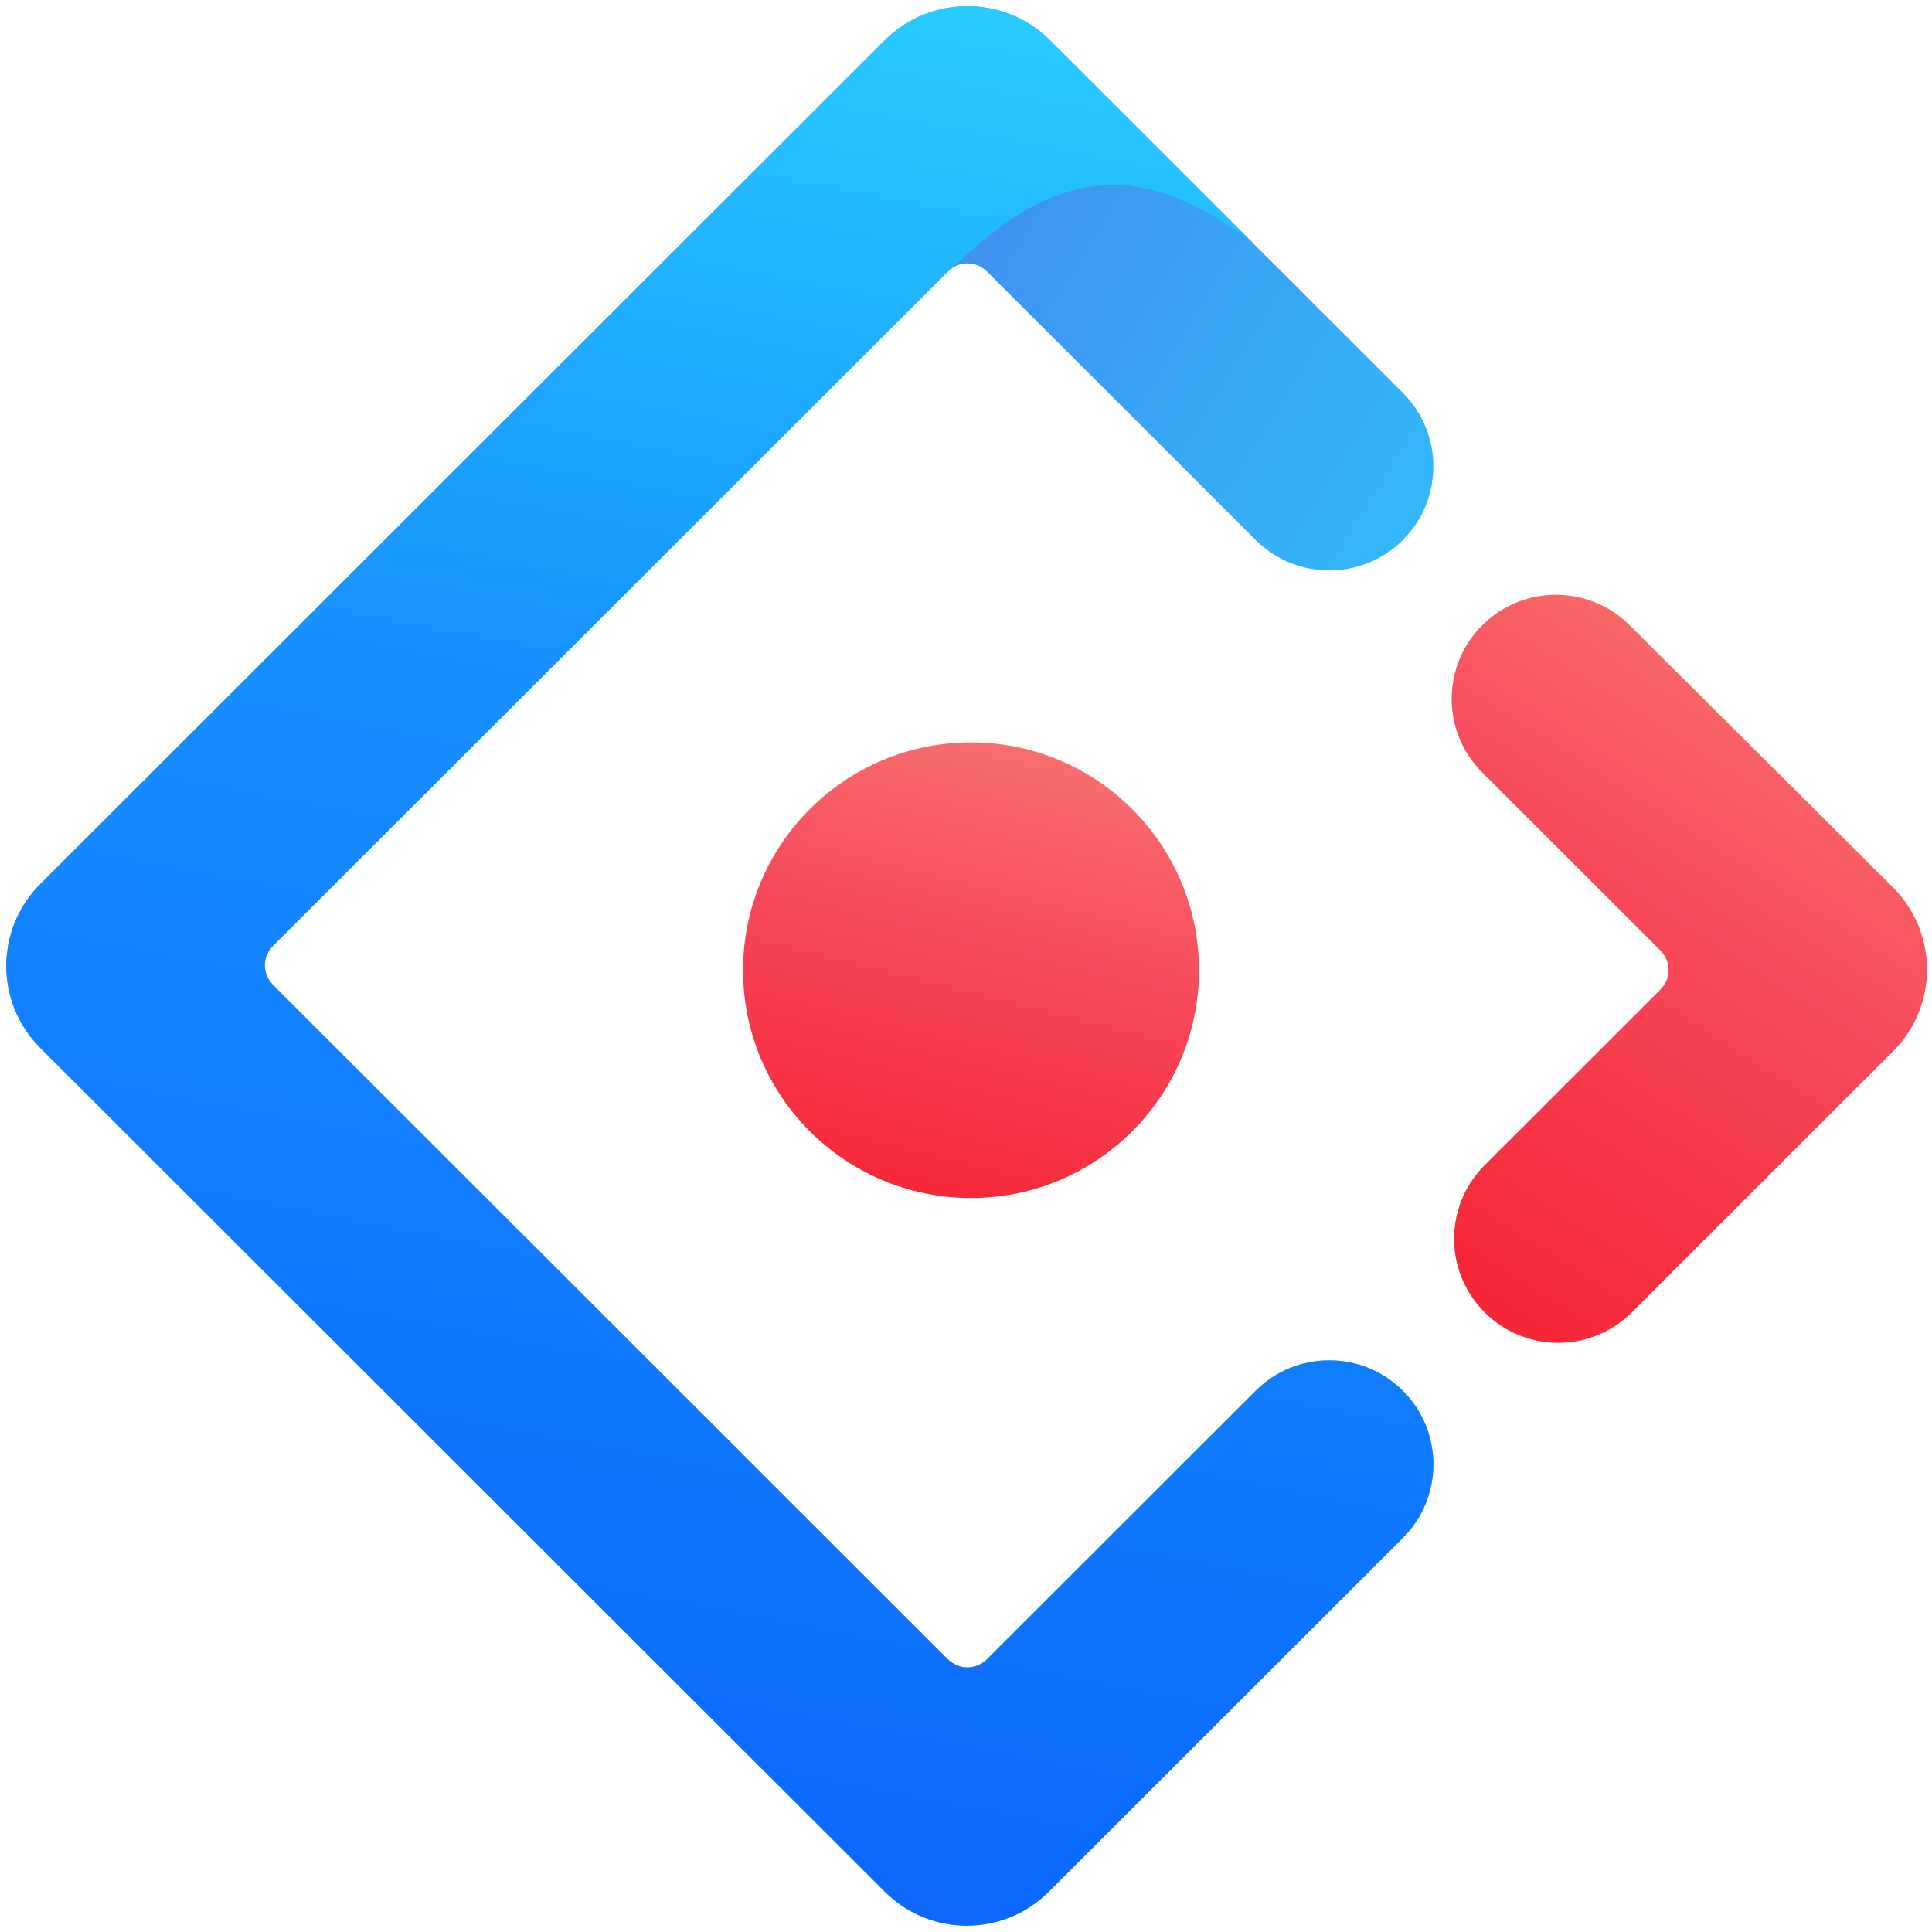
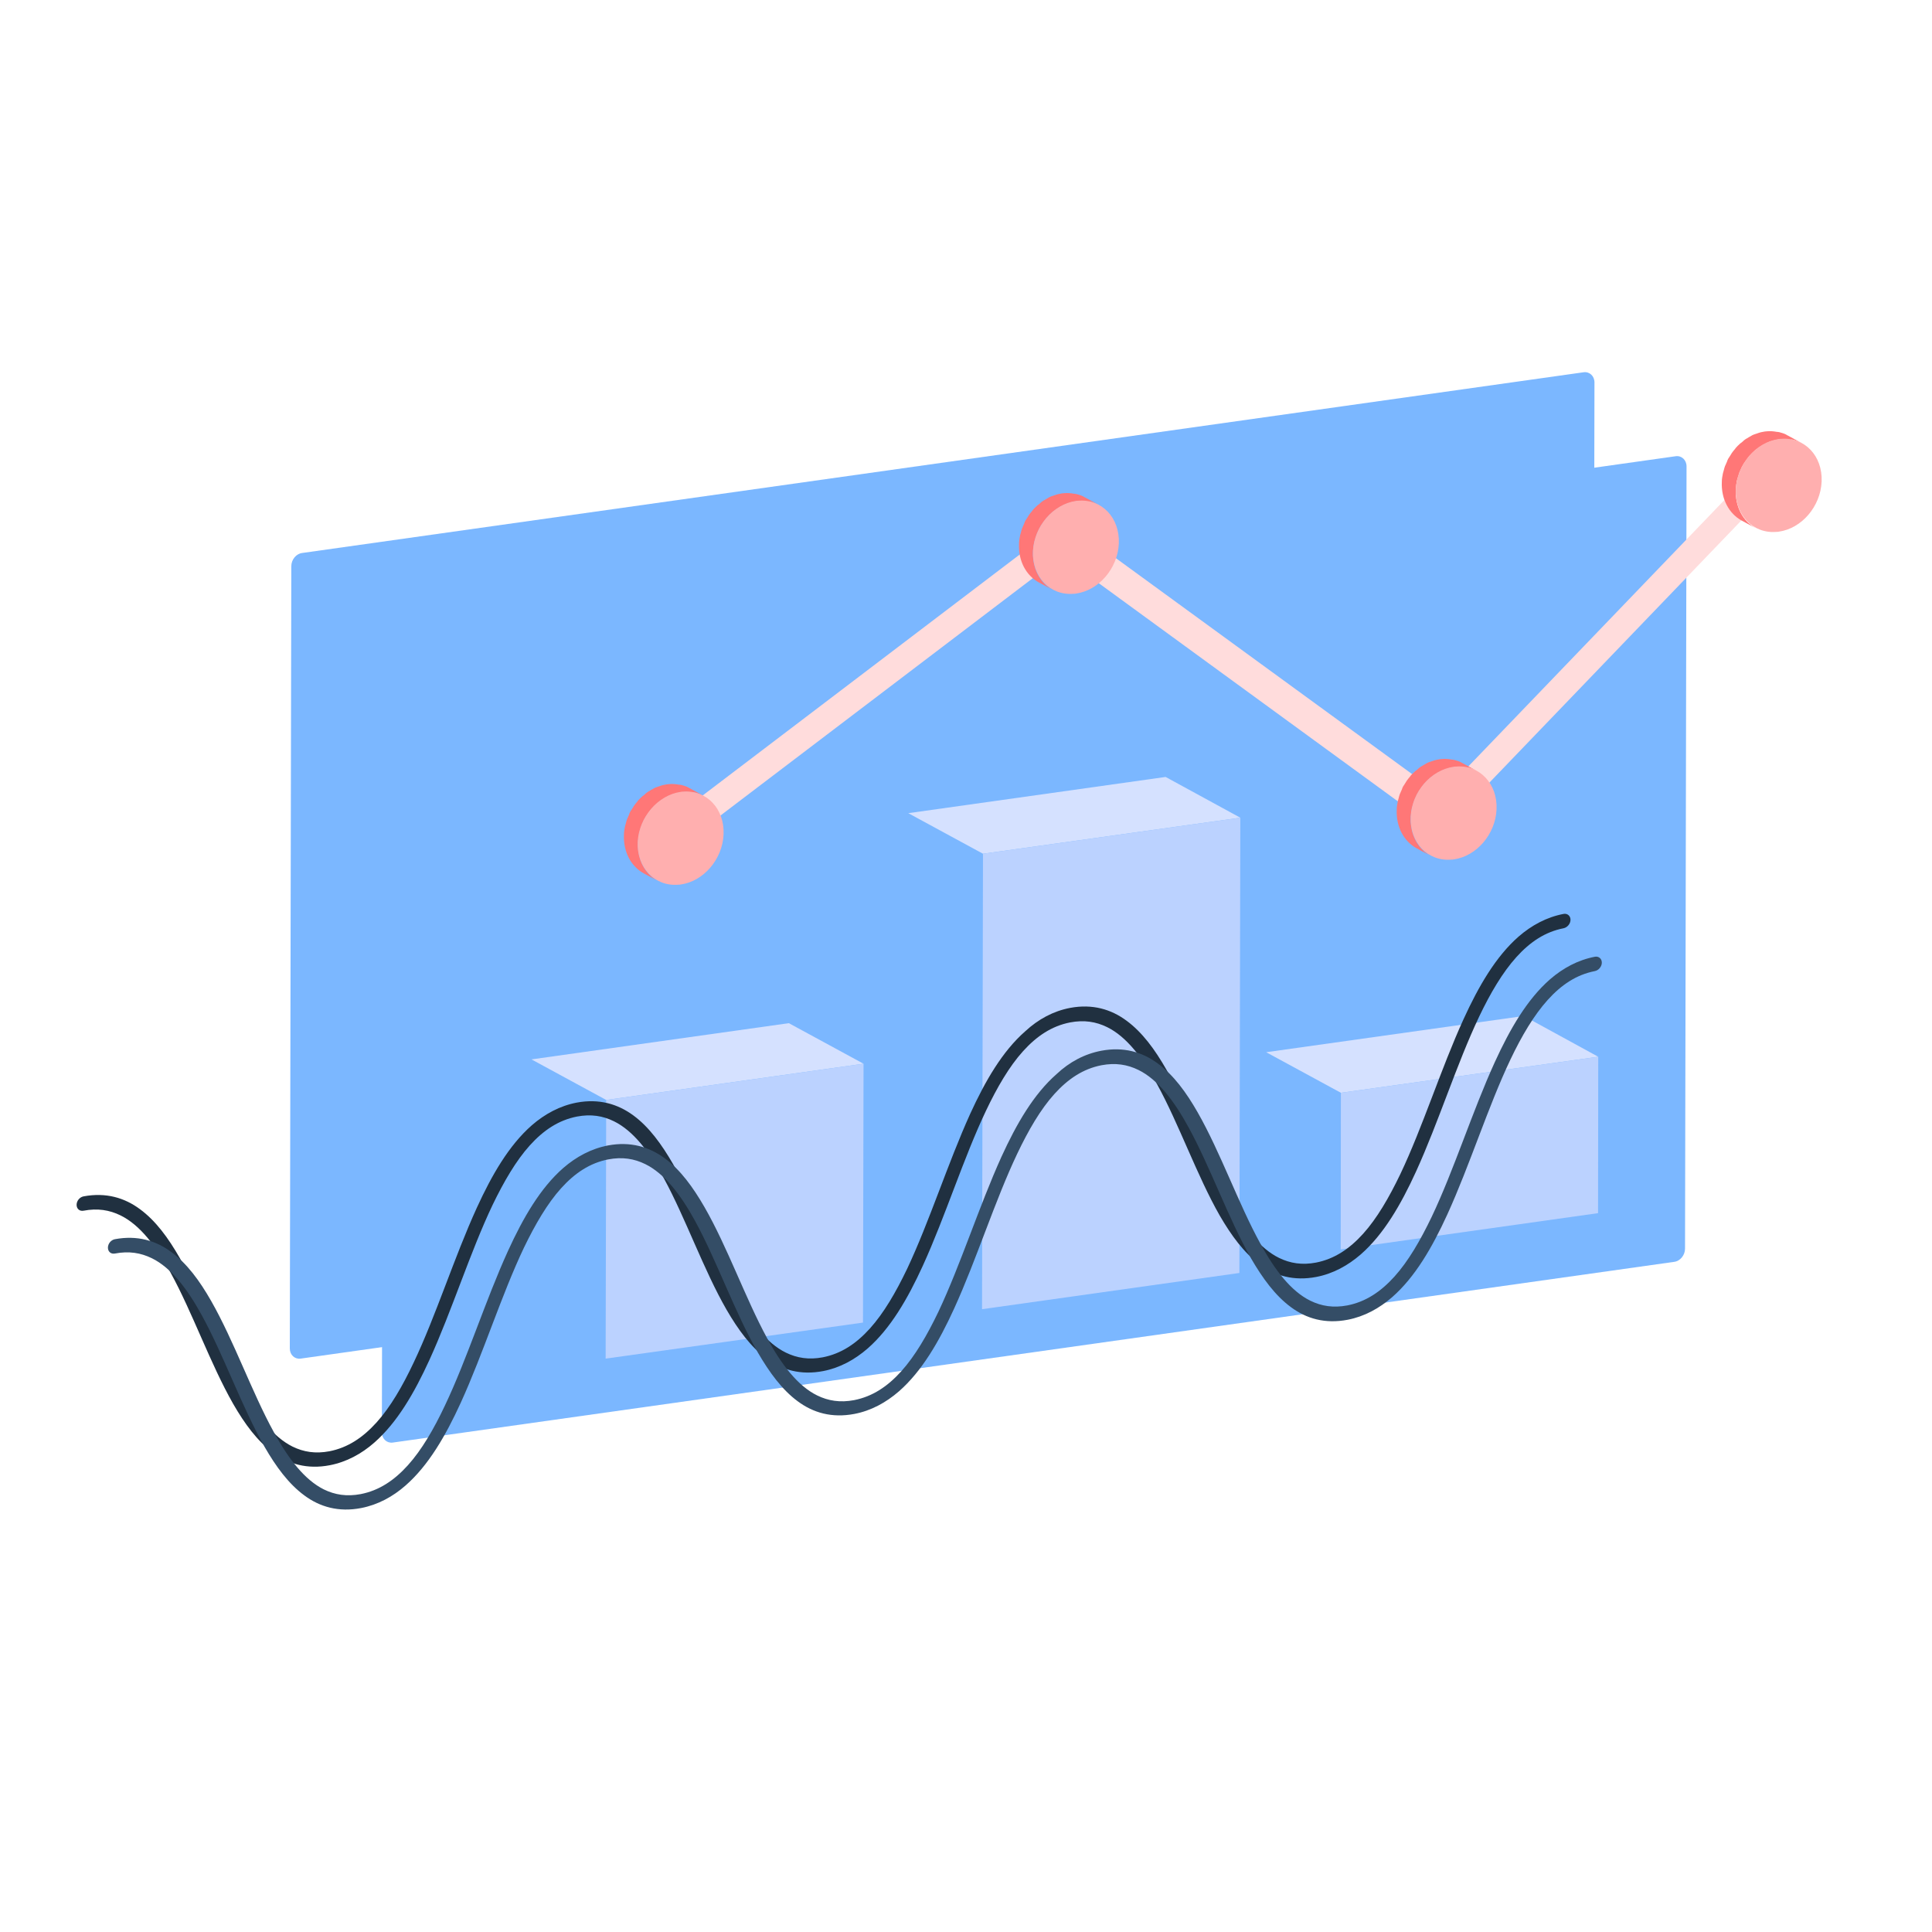
- <svg xmlns="http://www.w3.org/2000/svg" width="200" height="200" version="1.1" viewBox="0 0 200 200">
-   <defs>
-     <linearGradient id="linearGradient-1" x1="62.102%" x2="108.197%" y1="0%" y2="37.864%">
-       <stop offset="0%" stop-color="#4285EB" />
-       <stop offset="100%" stop-color="#2EC7FF" />
-     </linearGradient>
-     <linearGradient id="linearGradient-2" x1="69.644%" x2="54.043%" y1="0%" y2="108.457%">
-       <stop offset="0%" stop-color="#29CDFF" />
-       <stop offset="37.86%" stop-color="#148EFF" />
-       <stop offset="100%" stop-color="#0A60FF" />
-     </linearGradient>
-     <linearGradient id="linearGradient-3" x1="69.691%" x2="16.723%" y1="-12.974%" y2="117.391%">
-       <stop offset="0%" stop-color="#FA816E" />
-       <stop offset="41.473%" stop-color="#F74A5C" />
-       <stop offset="100%" stop-color="#F51D2C" />
-     </linearGradient>
-     <linearGradient id="linearGradient-4" x1="68.128%" x2="30.44%" y1="-35.691%" y2="114.943%">
-       <stop offset="0%" stop-color="#FA8E7D" />
-       <stop offset="51.264%" stop-color="#F74A5C" />
-       <stop offset="100%" stop-color="#F51D2C" />
-     </linearGradient>
-   </defs>
-   <g id="Page-1" fill="none" fill-rule="evenodd" stroke="none" stroke-width="1">
-     <g id="logo" transform="translate(-20, -20)">
-       <g id="Group-28-Copy-5" transform="translate(20, 20)">
-         <g id="Group-27-Copy-3">
-           <g id="Group-25" fill-rule="nonzero">
-             <g id="2">
-               <path id="Shape" fill="url(#linearGradient-1)" d="M91.588,4.177 L4.18,91.513 C-0.519,96.208 -0.519,103.792 4.18,108.487 L91.588,195.823 C96.287,200.519 103.877,200.519 108.577,195.823 L145.225,159.205 C149.434,155 149.434,148.182 145.225,143.977 C141.017,139.772 134.194,139.772 129.985,143.977 L102.202,171.737 C101.032,172.906 99.257,172.906 98.088,171.737 L28.286,101.993 C27.116,100.824 27.116,99.051 28.286,97.882 L98.088,28.138 C99.257,26.969 101.032,26.969 102.202,28.138 L129.985,55.898 C134.194,60.103 141.017,60.103 145.225,55.898 C149.434,51.693 149.434,44.876 145.225,40.671 L108.581,4.056 C103.862,-0.538 96.269,-0.501 91.588,4.177 Z" />
-               <path id="Shape" fill="url(#linearGradient-2)" d="M91.588,4.177 L4.18,91.513 C-0.519,96.208 -0.519,103.792 4.18,108.487 L91.588,195.823 C96.287,200.519 103.877,200.519 108.577,195.823 L145.225,159.205 C149.434,155 149.434,148.182 145.225,143.977 C141.017,139.772 134.194,139.772 129.985,143.977 L102.202,171.737 C101.032,172.906 99.257,172.906 98.088,171.737 L28.286,101.993 C27.116,100.824 27.116,99.051 28.286,97.882 L98.088,28.138 C101,25.627 105.752,20.542 112.73,19.352 C117.916,18.469 123.585,20.414 129.739,25.189 C125.625,21.078 118.572,14.034 108.581,4.056 C103.862,-0.538 96.269,-0.501 91.588,4.177 Z" />
-             </g>
-             <path id="Shape" fill="url(#linearGradient-3)" d="M153.686,135.855 C157.894,140.06 164.717,140.06 168.926,135.855 L195.96,108.843 C200.659,104.147 200.659,96.564 195.961,91.869 L168.691,64.718 C164.472,60.518 157.647,60.524 153.436,64.732 C149.227,68.937 149.227,75.754 153.436,79.959 L171.854,98.362 C173.024,99.531 173.024,101.305 171.854,102.473 L153.686,120.627 C149.477,124.832 149.477,131.65 153.686,135.855 Z" />
-           </g>
-           <ellipse id="Combined-Shape" cx="100.519" cy="100.437" fill="url(#linearGradient-4)" rx="23.6" ry="23.581" />
-         </g>
-       </g>
-     </g>
-   </g>
+ <svg xmlns="http://www.w3.org/2000/svg" t="1715868041247" class="icon" viewBox="0 0 1024 1024" version="1.1" p-id="2441" width="200" height="200">
+   <path d="M839.4 197.3c3.1-0.4 5.7 2 5.7 5.4l-0.8 414.6c0 3.5-2.6 6.6-5.7 7l-679.3 95.8c-3.1 0.4-5.7-2-5.7-5.4l0.8-414.6c0-3.5 2.6-6.6 5.7-7l679.3-95.8z" fill="#7BB7FF" p-id="2442" />
+   <path d="M888.2 241.8c3.1-0.4 5.7 2 5.7 5.4l-0.8 414.6c0 3.5-2.6 6.6-5.7 7l-679.3 95.8c-3.1 0.4-5.7-2-5.7-5.4l0.8-414.6c0-3.5 2.6-6.6 5.7-7l679.3-95.8z" fill="#7BB7FF" p-id="2443" />
+   <path d="M710.6 662.2L671 640.7l0.1-83 39.6 21.5z" fill="#7BB7FF" p-id="2444" />
+   <path d="M710.7 579.2l-39.6-21.5 136.5-19.2 39.5 21.6z" fill="#D5E1FF" p-id="2445" />
+   <path d="M847.1 560.1L847 643l-136.4 19.2 0.1-83z" fill="#BBD2FF" p-id="2446" />
+   <path d="M520.5 693.9L481 672.3l0.4-241.3 39.6 21.5z" fill="#7BB7FF" p-id="2447" />
+   <path d="M521 452.5L481.4 431l136.4-19.2 39.6 21.6z" fill="#D5E1FF" p-id="2448" />
+   <path d="M657.4 433.4l-0.5 241.3-136.4 19.2 0.5-241.4z" fill="#BBD2FF" p-id="2449" />
+   <path d="M321 720.1l-39.5-21.5 0.2-137.1 39.6 21.5z" fill="#7BB7FF" p-id="2450" />
+   <path d="M321.3 583l-39.6-21.5 136.4-19.2 39.6 21.5z" fill="#D5E1FF" p-id="2451" />
+   <path d="M457.7 563.8l-0.3 137.2L321 720.1l0.3-137.1z" fill="#BBD2FF" p-id="2452" />
+   <path d="M371.4 422.4l170.4-129.5c0.5 5.4 2.8 9.9 6.2 13.1L378.5 434.8c-0.9-5.2-3.5-9.5-7.1-12.4zM576.2 304.6c3.9-3.6 6.9-8.5 8.2-13.9l165.3 120.5c-3.8 3.9-6.5 8.9-7.6 14.4l-165.9-121zM914 265c1.7 4.7 5 8.5 9.2 10.6l-138.4 144c-1.1-5.2-3.8-9.5-7.6-12.3L914 265z" fill="#FFDCDC" p-id="2453" />
+   <path d="M368.1 420c1.7 0.4 3.4 1 4.9 1.8l-7.4-4c-0.2-0.1-0.5-0.2-0.7-0.4-1.1-0.6-2.4-1-3.6-1.3-0.2-0.1-0.4-0.1-0.6-0.1-0.3-0.1-0.5-0.1-0.8-0.1-1.7-0.3-3.5-0.5-5.3-0.3-0.4 0-0.7 0.1-1.1 0.1-1.4 0.2-2.7 0.5-4 1-0.4 0.1-0.8 0.3-1.2 0.4-0.5 0.2-1 0.3-1.5 0.6-0.4 0.2-0.7 0.4-1 0.6-0.6 0.3-1.1 0.6-1.7 1-0.3 0.2-0.7 0.3-1 0.6-0.5 0.3-0.9 0.7-1.3 1.1-0.3 0.3-0.6 0.5-1 0.8-0.2 0.1-0.3 0.2-0.5 0.4-0.8 0.7-1.6 1.5-2.3 2.3 0 0.1-0.1 0.1-0.1 0.2-0.1 0.2-0.3 0.3-0.4 0.5-0.5 0.6-1.1 1.3-1.5 1.9-0.2 0.3-0.4 0.6-0.6 1-0.2 0.4-0.5 0.7-0.7 1.1l-0.6 0.9c-0.3 0.5-0.5 1.1-0.7 1.7-0.2 0.5-0.5 1-0.7 1.6l-0.3 0.6c-0.3 0.8-0.5 1.6-0.7 2.4-0.1 0.5-0.3 1-0.4 1.4-0.3 1.5-0.6 3-0.6 4.6-0.4 9.2 3.8 16.8 10.5 20.5l7.4 4c-6.7-3.6-10.9-11.3-10.5-20.5 0.1-1.6 0.3-3.1 0.6-4.6 0.1-0.5 0.3-1 0.4-1.4 0.3-1 0.6-2 0.9-2.9 0.2-0.5 0.5-1.1 0.7-1.6 0.4-0.9 0.8-1.8 1.3-2.6 0.2-0.4 0.5-0.8 0.7-1.1 0.7-1 1.4-2 2.1-2.9 0.1-0.2 0.3-0.3 0.4-0.5 0.9-1 1.9-2 2.9-2.9 0.3-0.3 0.6-0.5 1-0.8 0.7-0.6 1.5-1.1 2.3-1.6 0.6-0.4 1.1-0.7 1.7-1 0.8-0.4 1.6-0.8 2.5-1.2 0.4-0.2 0.8-0.3 1.2-0.4 1.3-0.4 2.6-0.8 4-1 0.4-0.1 0.7-0.1 1.1-0.1 1.9-0.2 3.6 0 5.3 0.3 0.3-0.2 0.6-0.2 0.9-0.1z" fill="#FF7777" p-id="2454" />
+   <path d="M360.8 419.7c0.4-0.1 0.7-0.1 1.1-0.1 12.5-1.1 22.2 9 21.6 22.7-0.6 13.2-10.6 24.8-22.7 26.5-0.4 0.1-0.8 0.1-1.2 0.1-12.5 1.1-22.2-9-21.6-22.7 0.7-13.2 10.8-24.8 22.8-26.5z" fill="#FFAFAF" p-id="2455" />
+   <path d="M577.5 265.8c1.7 0.4 3.4 1 4.9 1.8l-7.4-4c-0.2-0.1-0.5-0.2-0.7-0.4-1.1-0.6-2.4-1-3.6-1.3-0.2-0.1-0.4-0.1-0.6-0.1-0.3-0.1-0.5-0.1-0.8-0.1-1.7-0.3-3.5-0.5-5.3-0.3-0.4 0-0.7 0.1-1.1 0.1-1.4 0.2-2.7 0.5-4 1-0.4 0.1-0.8 0.3-1.2 0.4-0.5 0.2-1 0.3-1.5 0.6-0.4 0.2-0.7 0.4-1 0.6-0.6 0.3-1.1 0.6-1.7 1-0.3 0.2-0.7 0.3-1 0.6-0.5 0.3-0.9 0.7-1.3 1.1-0.3 0.3-0.6 0.5-1 0.8-0.2 0.1-0.3 0.2-0.5 0.4-0.8 0.7-1.6 1.5-2.3 2.3 0 0.1-0.1 0.1-0.1 0.2-0.1 0.2-0.3 0.3-0.4 0.5-0.5 0.6-1.1 1.3-1.5 1.9-0.2 0.3-0.4 0.6-0.6 1-0.2 0.4-0.5 0.7-0.7 1.1l-0.6 0.9c-0.3 0.5-0.5 1.1-0.7 1.7-0.2 0.5-0.5 1-0.7 1.6l-0.3 0.6c-0.3 0.8-0.5 1.6-0.7 2.4-0.1 0.5-0.3 1-0.4 1.4-0.3 1.5-0.6 3-0.6 4.6-0.4 9.2 3.8 16.8 10.5 20.5l7.4 4c-6.7-3.6-10.9-11.3-10.5-20.5 0.1-1.6 0.3-3.1 0.6-4.6 0.1-0.5 0.3-1 0.4-1.4 0.3-1 0.6-2 0.9-2.9 0.2-0.5 0.5-1.1 0.7-1.6 0.4-0.9 0.8-1.8 1.3-2.6 0.2-0.4 0.5-0.8 0.7-1.1 0.7-1 1.4-2 2.1-2.9 0.1-0.2 0.3-0.3 0.4-0.5 0.9-1 1.9-2 2.9-2.9 0.3-0.3 0.6-0.5 1-0.8 0.7-0.6 1.5-1.1 2.3-1.6 0.6-0.4 1.1-0.7 1.7-1 0.8-0.4 1.6-0.8 2.5-1.2 0.4-0.2 0.8-0.3 1.2-0.4 1.3-0.4 2.6-0.8 4-1 0.4-0.1 0.7-0.1 1.1-0.1 1.9-0.2 3.6 0 5.3 0.3 0.4-0.1 0.7-0.1 0.9-0.1z" fill="#FF7777" p-id="2456" />
+   <path d="M570.3 265.5c0.4-0.1 0.7-0.1 1.1-0.1 12.5-1.1 22.2 9 21.6 22.7-0.6 13.2-10.6 24.8-22.7 26.5-0.4 0.1-0.8 0.1-1.2 0.1-12.5 1.1-22.2-9-21.6-22.7 0.7-13.2 10.8-24.8 22.8-26.5z" fill="#FFAFAF" p-id="2457" />
+   <path d="M777.7 406.7c1.7 0.4 3.4 1 4.9 1.8l-7.4-4c-0.2-0.1-0.5-0.2-0.7-0.4-1.1-0.6-2.4-1-3.6-1.3-0.2-0.1-0.4-0.1-0.6-0.1-0.3-0.1-0.5-0.1-0.8-0.1-1.7-0.3-3.5-0.5-5.3-0.3-0.4 0-0.7 0.1-1.1 0.1-1.4 0.2-2.7 0.5-4 1-0.4 0.1-0.8 0.3-1.2 0.4-0.5 0.2-1 0.3-1.5 0.6-0.4 0.2-0.7 0.4-1 0.6-0.6 0.3-1.1 0.6-1.7 1-0.3 0.2-0.7 0.3-1 0.6-0.5 0.3-0.9 0.7-1.3 1.1-0.3 0.3-0.6 0.5-1 0.8-0.2 0.1-0.3 0.2-0.5 0.4-0.8 0.7-1.6 1.5-2.3 2.3 0 0.1-0.1 0.1-0.1 0.2-0.1 0.2-0.3 0.3-0.4 0.5-0.5 0.6-1.1 1.3-1.5 1.9-0.2 0.3-0.4 0.6-0.6 1-0.2 0.4-0.5 0.7-0.7 1.1l-0.6 0.9c-0.3 0.5-0.5 1.1-0.7 1.7-0.2 0.5-0.5 1-0.7 1.6l-0.3 0.6c-0.3 0.8-0.5 1.6-0.7 2.4-0.1 0.5-0.3 1-0.4 1.4-0.3 1.5-0.6 3-0.6 4.6-0.4 9.2 3.8 16.8 10.5 20.5l7.4 4c-6.7-3.6-10.9-11.3-10.5-20.5 0.1-1.6 0.3-3.1 0.6-4.6 0.1-0.5 0.3-1 0.4-1.4 0.3-1 0.6-2 0.9-2.9 0.2-0.5 0.5-1.1 0.7-1.6 0.4-0.9 0.8-1.8 1.3-2.6 0.2-0.4 0.5-0.8 0.7-1.1 0.7-1 1.4-2 2.1-2.9 0.1-0.2 0.3-0.3 0.4-0.5 0.9-1 1.9-2 2.9-2.9 0.3-0.3 0.6-0.5 1-0.8 0.7-0.6 1.5-1.1 2.3-1.6 0.6-0.4 1.1-0.7 1.7-1 0.8-0.4 1.6-0.8 2.5-1.2 0.4-0.2 0.8-0.3 1.2-0.4 1.3-0.4 2.6-0.8 4-1 0.4-0.1 0.7-0.1 1.1-0.1 1.9-0.2 3.6 0 5.3 0.3 0.3-0.2 0.6-0.2 0.9-0.1z" fill="#FF7777" p-id="2458" />
+   <path d="M770.5 406.4c0.4-0.1 0.7-0.1 1.1-0.1 12.5-1.1 22.2 9 21.6 22.7-0.6 13.2-10.6 24.8-22.7 26.5-0.4 0.1-0.8 0.1-1.2 0.1-12.5 1.1-22.2-9-21.6-22.7 0.6-13.2 10.7-24.8 22.8-26.5z" fill="#FFAFAF" p-id="2459" />
+   <path d="M950 233c1.7 0.4 3.4 1 4.9 1.8l-7.4-4c-0.2-0.1-0.5-0.2-0.7-0.4-1.1-0.6-2.4-1-3.6-1.3-0.2-0.1-0.4-0.1-0.6-0.1-0.3-0.1-0.5-0.1-0.8-0.1-1.7-0.3-3.5-0.5-5.3-0.3-0.4 0-0.7 0.1-1.1 0.1-1.4 0.2-2.7 0.5-4 1-0.4 0.1-0.8 0.3-1.2 0.4-0.5 0.2-1 0.3-1.5 0.6-0.4 0.2-0.7 0.4-1 0.6-0.6 0.3-1.1 0.6-1.7 1-0.3 0.2-0.7 0.3-1 0.6-0.5 0.3-0.9 0.7-1.3 1.1-0.3 0.3-0.6 0.5-1 0.8-0.2 0.1-0.3 0.2-0.5 0.4-0.8 0.7-1.6 1.5-2.3 2.3 0 0.1-0.1 0.1-0.1 0.2-0.1 0.2-0.3 0.3-0.4 0.5-0.5 0.6-1.1 1.3-1.5 1.9-0.2 0.3-0.4 0.6-0.6 1-0.2 0.4-0.5 0.7-0.7 1.1l-0.6 0.9c-0.3 0.5-0.5 1.1-0.7 1.7-0.2 0.5-0.5 1-0.7 1.6l-0.3 0.6c-0.3 0.8-0.5 1.6-0.7 2.4-0.1 0.5-0.3 1-0.4 1.4-0.3 1.5-0.6 3-0.6 4.6-0.4 9.2 3.8 16.8 10.5 20.5l7.4 4c-6.7-3.6-10.9-11.3-10.5-20.5 0.1-1.6 0.3-3.1 0.6-4.6 0.1-0.5 0.3-1 0.4-1.4 0.3-1 0.6-2 0.9-2.9 0.2-0.5 0.5-1.1 0.7-1.6 0.4-0.9 0.8-1.8 1.3-2.6 0.2-0.4 0.5-0.8 0.7-1.1 0.7-1 1.4-2 2.1-2.9 0.1-0.2 0.3-0.3 0.4-0.5 0.9-1 1.9-2 2.9-2.9 0.3-0.3 0.6-0.5 1-0.8 0.7-0.6 1.5-1.1 2.3-1.6 0.6-0.4 1.1-0.7 1.7-1 0.8-0.4 1.6-0.8 2.5-1.2 0.4-0.2 0.8-0.3 1.2-0.4 1.3-0.4 2.6-0.8 4-1 0.4-0.1 0.7-0.1 1.1-0.1 1.9-0.2 3.6 0 5.3 0.3 0.4-0.2 0.7-0.2 0.9-0.1z" fill="#FF7777" p-id="2460" />
+   <path d="M942.8 232.7c0.4-0.1 0.7-0.1 1.1-0.1 12.5-1.1 22.2 9 21.6 22.7-0.6 13.2-10.6 24.8-22.7 26.5-0.4 0.1-0.8 0.1-1.2 0.1-12.5 1.1-22.2-9-21.6-22.7 0.7-13.3 10.8-24.9 22.8-26.5z" fill="#FFAFAF" p-id="2461" />
+   <path d="M567.2 534.2c11.8-2.2 21.7 0.7 29.9 6.8 8.3 6.1 15 15.2 21.1 25.9 12.1 21.2 21.6 48.4 33.2 69.5 7.7 14.1 16.3 25.3 26.5 30.3 5.9 2.9 12.2 3.9 19.6 2.5 9.7-1.9 17.7-7.2 25-15.3 7.3-8.1 13.7-19.1 19.7-31.6 11.9-25 21.5-55.8 33.5-82.1 8-17.5 17.1-33.2 29.2-43.8 6.9-6 14.9-10.3 23.8-12 2-0.4 3.7 1 3.7 3.1s-1.7 4.1-3.7 4.5c-9.7 1.9-17.7 7.2-25 15.3-7.3 8.1-13.8 19.1-19.7 31.5-11.9 25-21.5 55.9-33.5 82.2-8 17.5-17.1 33.2-29.2 43.8-6.9 6-14.8 10.3-23.6 12-12 2.3-21.9-0.6-30.1-6.7-8.3-6.1-15-15.3-21.1-25.8-12.1-21.2-21.6-48.5-33.2-69.6-7.7-14.1-16.3-25.3-26.5-30.3-5.9-2.9-12.2-3.9-19.6-2.5-9.7 1.9-17.7 7.2-25 15.3-7.3 8.1-13.7 19.1-19.6 31.5-11.9 25-21.5 55.9-33.5 82.2-8 17.5-17.1 33.2-29.2 43.8-6.9 6-14.8 10.3-23.6 12-12 2.3-21.9-0.6-30.1-6.7-8.3-6.1-15-15.3-21.1-25.8-12.2-21.2-21.7-48.5-33.2-69.6-7.7-14.1-16.3-25.3-26.5-30.3-5.9-2.9-12.2-3.9-19.6-2.5-9.7 1.9-17.7 7.2-25 15.3-7.3 8.1-13.7 19.1-19.7 31.5-11.9 25-21.5 55.9-33.5 82.2-8 17.5-17.1 33.2-29.2 43.8-6.8 6-14.8 10.3-23.6 12-11.9 2.3-21.9-0.6-30.1-6.7-8.3-6.1-15-15.2-21.1-25.8-12.1-21.2-21.6-48.5-33.2-69.6-7.7-14.1-16.3-25.3-26.5-30.3-5.9-2.9-12.2-3.9-19.6-2.5-2.1 0.4-3.7-1-3.7-3.1s1.6-4.1 3.7-4.5c11.8-2.2 21.7 0.7 29.9 6.8 8.3 6.1 15 15.2 21.1 25.9 12.1 21.2 21.6 48.4 33.2 69.5 7.7 14.1 16.3 25.3 26.5 30.4 5.9 2.9 12.2 3.9 19.6 2.5 9.7-1.9 17.7-7.2 25-15.3 7.3-8.1 13.7-19.1 19.6-31.6 11.9-25 21.5-55.8 33.5-82.1 8-17.5 17.1-33.2 29.2-43.8 6.9-6 14.9-10.3 23.8-12 11.8-2.2 21.7 0.7 30 6.8s15 15.3 21.1 25.9c12.2 21.2 21.7 48.4 33.2 69.5 7.7 14.1 16.3 25.3 26.5 30.3 5.9 2.9 12.2 3.9 19.6 2.5 9.7-1.9 17.7-7.2 25-15.3 7.3-8.1 13.7-19.1 19.7-31.6 11.8-25 21.5-55.8 33.4-82.1 8-17.5 17.1-33.2 29.2-43.8 6.9-6.4 14.9-10.7 23.8-12.4z" fill="#203040" p-id="2462" />
+   <path d="M583.8 556.9c11.8-2.2 21.7 0.7 29.9 6.8 8.3 6.1 15 15.2 21.1 25.9 12.1 21.2 21.6 48.4 33.2 69.5 7.7 14.1 16.3 25.3 26.5 30.3 5.9 2.9 12.2 3.9 19.6 2.5 9.7-1.9 17.7-7.2 25-15.3 7.3-8.1 13.7-19.1 19.7-31.6 11.9-25 21.5-55.8 33.5-82.1 8-17.5 17.1-33.2 29.2-43.8 6.9-6 14.9-10.3 23.8-12 2-0.4 3.7 1 3.7 3.1s-1.7 4.1-3.7 4.5c-9.7 1.9-17.7 7.2-25 15.3-7.3 8.1-13.8 19.1-19.7 31.5-11.9 25-21.5 55.9-33.5 82.2-8 17.5-17.1 33.2-29.2 43.8-6.9 6-14.8 10.3-23.6 12-12 2.3-21.9-0.6-30.1-6.7-8.3-6.1-15-15.3-21.1-25.8-12.1-21.2-21.6-48.5-33.2-69.6-7.7-14.1-16.3-25.3-26.5-30.3-5.9-2.9-12.2-3.9-19.6-2.5-9.7 1.9-17.7 7.2-25 15.3-7.3 8.1-13.7 19.1-19.6 31.5-11.9 25-21.5 55.9-33.5 82.2-8 17.5-17.1 33.2-29.2 43.8-6.9 6-14.8 10.3-23.6 12-12 2.3-21.9-0.6-30.1-6.7-8.3-6.1-15-15.3-21.1-25.8-12.2-21.2-21.7-48.5-33.2-69.6-7.7-14.1-16.3-25.3-26.5-30.3-5.9-2.9-12.2-3.9-19.6-2.5-9.7 1.9-17.7 7.2-25 15.3-7.3 8.1-13.7 19.1-19.7 31.5-11.9 25-21.5 55.9-33.5 82.2-8 17.5-17.1 33.2-29.2 43.8-6.8 6-14.8 10.3-23.6 12-11.9 2.3-21.9-0.6-30.1-6.7-8.3-6.1-15-15.2-21.1-25.8-12.1-21.2-21.6-48.5-33.2-69.6-7.7-14.1-16.3-25.3-26.5-30.3-5.9-2.9-12.2-3.9-19.6-2.5-2.1 0.4-3.7-1-3.7-3.1s1.6-4.1 3.7-4.5c11.8-2.2 21.7 0.7 29.9 6.8 8.3 6.1 15 15.2 21.1 25.9 12.1 21.2 21.6 48.4 33.2 69.5 7.7 14.1 16.3 25.3 26.5 30.4 5.9 2.9 12.2 3.9 19.6 2.5 9.7-1.9 17.7-7.2 25-15.3 7.3-8.1 13.7-19.1 19.6-31.6 11.9-25 21.5-55.8 33.5-82.1 8-17.5 17.1-33.2 29.2-43.8 6.9-6 14.9-10.3 23.8-12 11.8-2.2 21.7 0.7 30 6.8s15 15.3 21.1 25.9c12.2 21.2 21.7 48.4 33.2 69.5 7.7 14.1 16.3 25.3 26.5 30.3 5.9 2.9 12.2 3.9 19.6 2.5 9.7-1.9 17.7-7.2 25-15.3 7.3-8.1 13.7-19.1 19.7-31.6 11.8-25 21.5-55.8 33.4-82.1 8-17.5 17.1-33.2 29.2-43.8 6.8-6.4 14.8-10.7 23.8-12.4z" fill="#344D66" p-id="2463" />
</svg>
